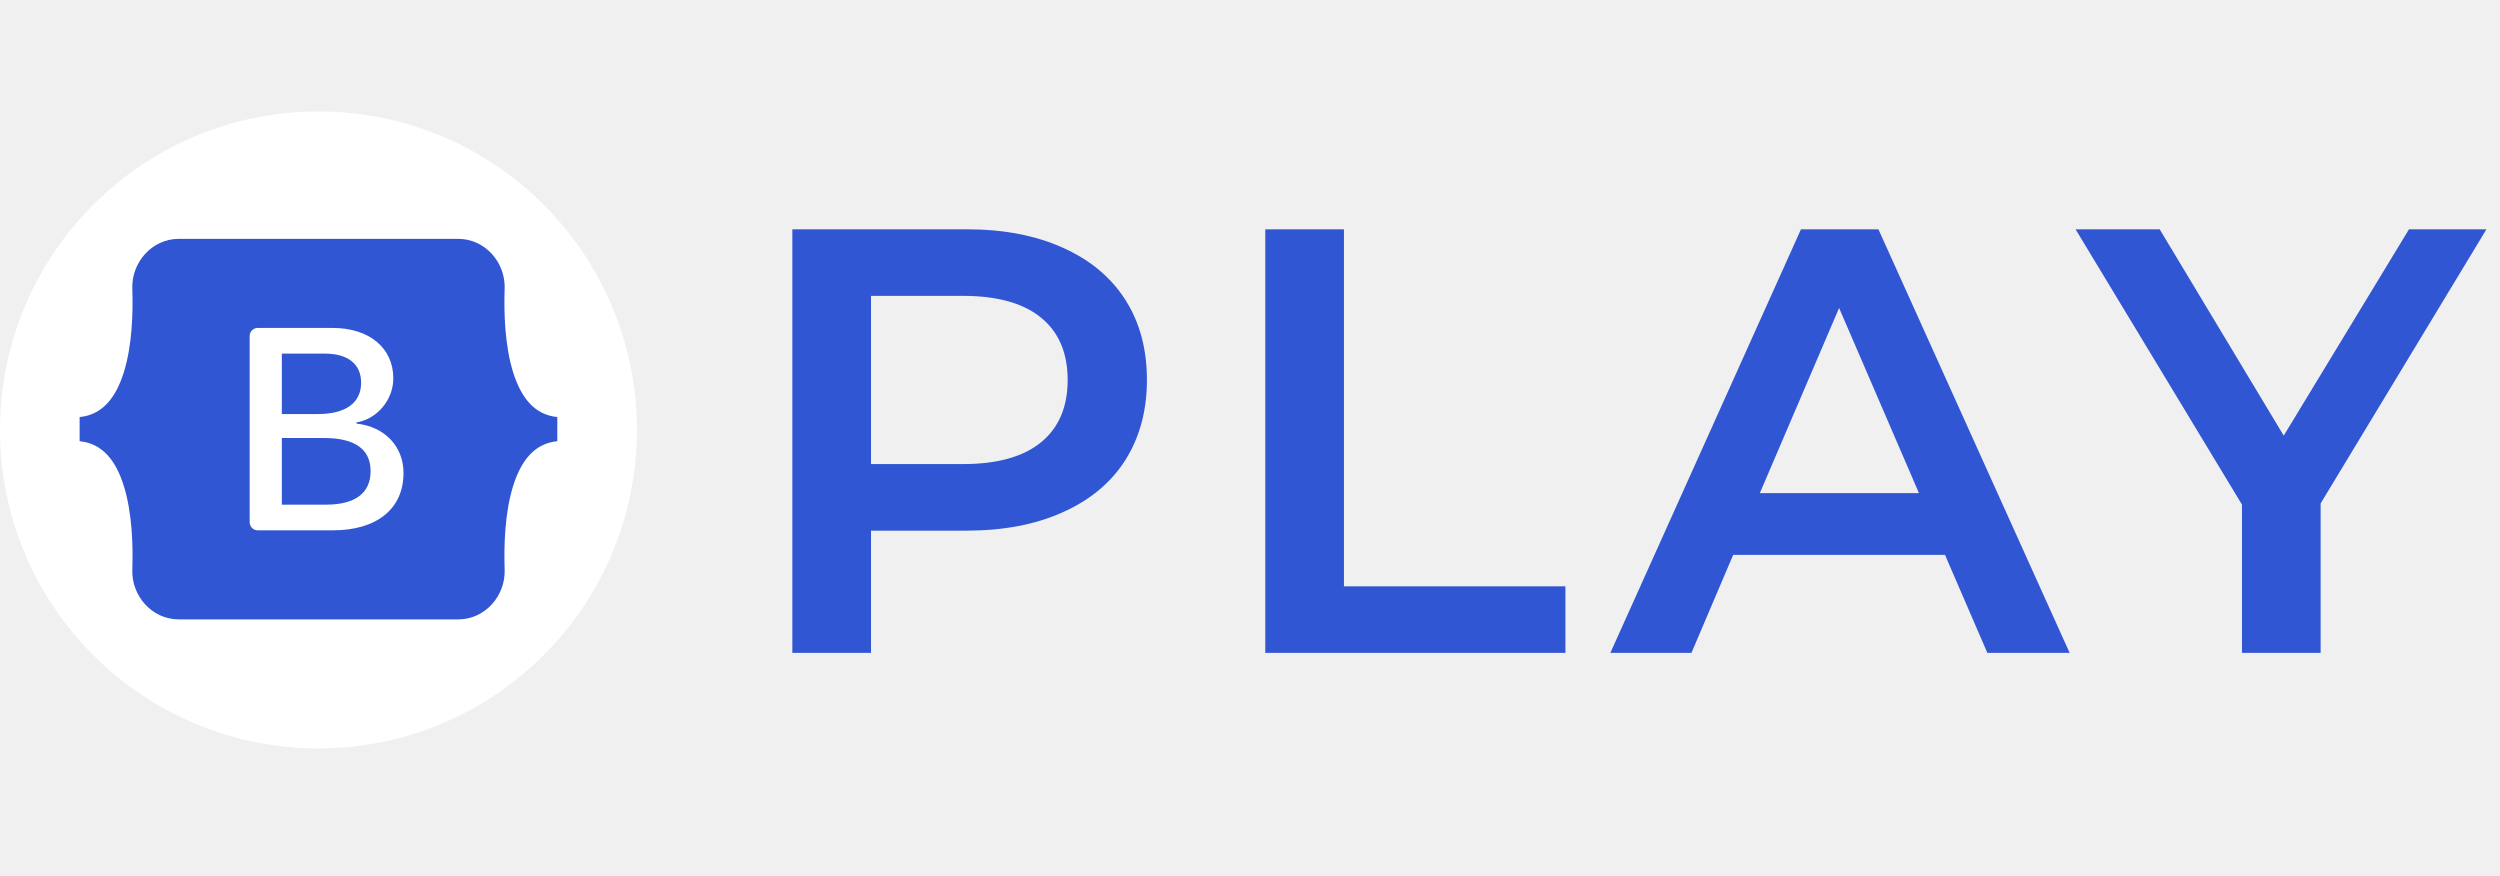
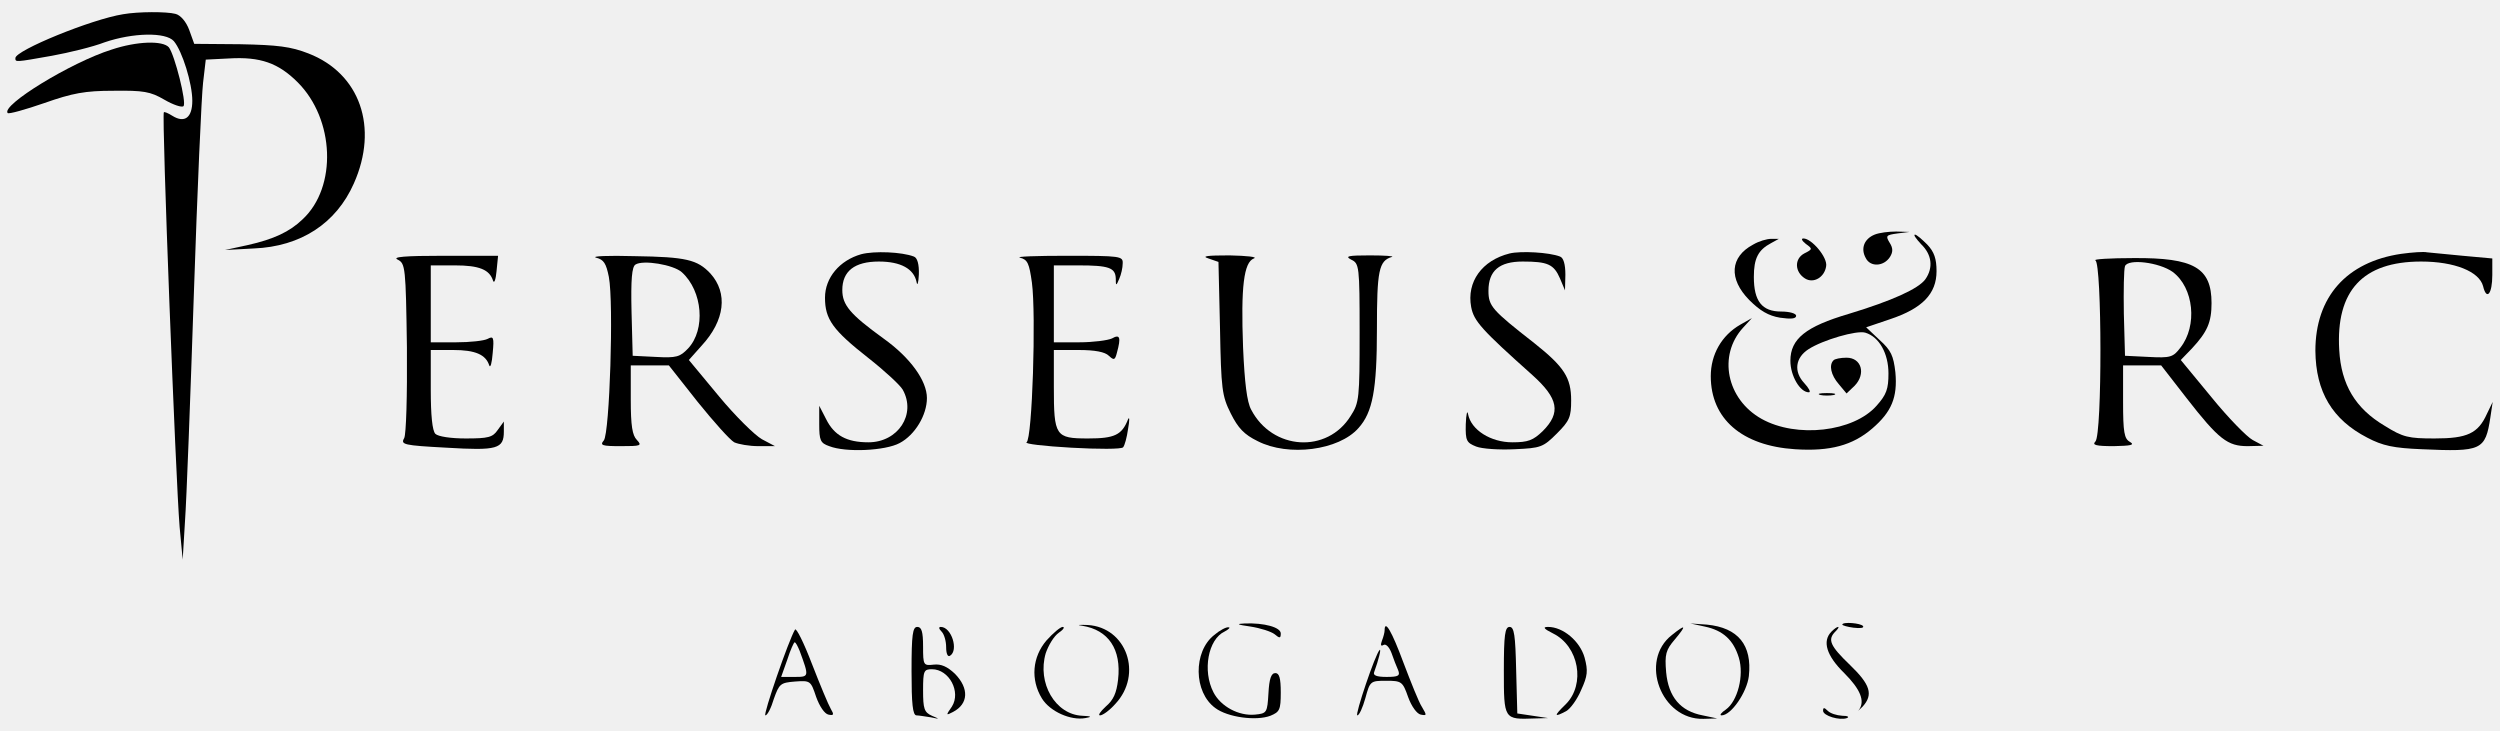
- <svg xmlns="http://www.w3.org/2000/svg" fill="none" height="55" viewBox="0 0 157 55" width="157">
-   <path d="m60.703 14.4c2.305 0 4.307.38 6.004 1.14 1.723.76 3.04 1.849 3.952 3.268s1.368 3.103 1.368 5.054c0 1.925-.456 3.61-1.368 5.054-.912 1.419-2.229 2.508-3.952 3.268-1.697.76-3.699 1.14-6.004 1.14h-6.004v7.676h-4.94v-26.6zm-.228 14.744c2.153 0 3.787-.456 4.902-1.368s1.672-2.217 1.672-3.914-.557-3.002-1.672-3.914-2.749-1.368-4.902-1.368h-5.776v10.564zm18.985-14.744h4.94v22.42h13.908v4.18h-18.848zm42.685 20.444h-13.3l-2.622 6.156h-5.092l11.97-26.6h4.864l12.008 26.6h-5.168zm-1.634-3.876-5.016-11.628-4.978 11.628zm25.225.646v9.386h-4.94v-9.31l-10.45-17.29h5.282l7.79 12.958 7.866-12.958h4.864z" fill="#3056d3" />
-   <path d="m20 47c11.046 0 20-8.954 20-20s-8.954-20-20-20-20 8.954-20 20 8.954 20 20 20z" fill="#fff" />
-   <path clip-rule="evenodd" d="m11.231 15c-1.712 0-2.978 1.498-2.922 3.123.054 1.561-.016 3.583-.525 5.231-.511 1.653-1.374 2.701-2.784 2.836v1.518c1.41.135 2.273 1.182 2.784 2.836.509 1.649.58 3.67.525 5.231-.057 1.625 1.21 3.123 2.922 3.123h17.54c1.712 0 2.978-1.498 2.921-3.123-.054-1.561.016-3.583.525-5.231.511-1.654 1.372-2.701 2.782-2.836v-1.518c-1.41-.135-2.271-1.182-2.782-2.836-.509-1.649-.58-3.671-.525-5.231.057-1.625-1.21-3.123-2.921-3.123zm14.108 14.711c0 2.237-1.669 3.594-4.438 3.594h-4.714c-.135 0-.264-.054-.359-.149-.095-.095-.149-.225-.149-.36v-11.695c0-.135.053-.264.149-.359.095-.095.225-.149.359-.149h4.688c2.309 0 3.825 1.251 3.825 3.171 0 1.348-1.02 2.555-2.318 2.766v.07c1.768.194 2.959 1.419 2.959 3.11zm-4.952-7.506h-2.688v3.797h2.264c1.75 0 2.715-.705 2.715-1.964-0-1.181-.83-1.832-2.291-1.832zm-2.688 5.303v4.184h2.787c1.822 0 2.788-.731 2.788-2.105s-.992-2.079-2.905-2.079z" fill="#3056d3" fill-rule="evenodd" />
+ <svg xmlns="http://www.w3.org/2000/svg" version="1.0" width="650pt" height="190pt" viewBox="0 0 650 190" preserveAspectRatio="xMidYMid meet">
+   <g transform="translate(0,190) scale(0.1,-0.1)" fill="#000000" stroke="none">
+     <path d="M320 1863 c-82 -13 -280 -94 -280 -114 0 -11 -1 -11 95 6 44 8 106 23 137 35 73 25 159 27 180 3 22 -26 48 -110 48 -155 0 -44 -20 -59 -52 -39 -11 7 -21 11 -22 9 -6 -7 31 -958 41 -1078 l8 -85 6 100 c4 55 14 321 23 590 9 270 20 517 24 550 l7 60 60 3 c82 5 129 -12 179 -62 96 -96 103 -272 13 -356 -34 -33 -76 -52 -142 -67 l-60 -13 75 4 c122 5 214 65 260 169 65 146 16 286 -118 338 -46 18 -80 22 -177 24 l-120 1 -13 36 c-8 22 -23 39 -36 42 -23 6 -96 6 -136 -1z" />
+     <path d="M290 1771 c-105 -33 -288 -145 -270 -165 3 -3 46 9 95 26 74 26 106 32 180 32 78 1 96 -2 132 -23 24 -14 46 -21 50 -17 9 8 -23 134 -38 153 -16 18 -83 16 -149 -6z" />
+     <path d="M4874 1290 c-27 -11 -37 -36 -23 -61 12 -24 47 -22 63 3 8 13 8 23 -1 37 -11 18 -9 20 20 24 l32 4 -35 1 c-19 0 -44 -3 -56 -8z" />
+     <path d="M4995 1265 c28 -27 32 -61 11 -91 -18 -25 -87 -56 -199 -90 -112 -33 -152 -65 -152 -122 0 -39 25 -82 48 -82 6 0 0 11 -12 24 -28 30 -23 66 11 88 37 24 126 50 148 43 36 -11 60 -54 60 -106 0 -40 -5 -55 -31 -84 -60 -68 -208 -85 -299 -34 -91 51 -114 165 -48 237 l23 25 -30 -17 c-49 -28 -77 -78 -77 -134 0 -111 81 -181 219 -190 91 -6 150 10 201 54 50 43 66 81 60 146 -5 43 -11 57 -41 84 l-35 33 62 21 c84 28 121 66 121 125 0 32 -6 50 -24 69 -14 14 -28 26 -32 26 -5 0 3 -11 16 -25z" />
+     <path d="M4558 1264 c-60 -32 -64 -89 -10 -144 28 -28 50 -41 80 -46 28 -4 42 -3 42 5 0 6 -17 11 -39 11 -50 0 -71 27 -71 90 0 48 11 70 45 88 l20 11 -20 0 c-11 0 -32 -6 -47 -15z" />
+     <path d="M4695 1266 c18 -13 18 -14 -4 -25 -26 -14 -25 -48 2 -65 22 -14 51 3 55 32 4 23 -38 72 -59 72 -7 0 -4 -6 6 -14z" />
+     <path d="M2239 1239 c-56 -16 -94 -61 -94 -113 0 -56 20 -84 113 -157 42 -33 82 -70 89 -82 36 -64 -12 -137 -89 -137 -57 0 -89 18 -110 60 l-18 35 0 -48 c0 -42 3 -49 26 -57 43 -17 146 -12 183 8 40 21 71 73 71 117 0 45 -43 105 -113 155 -87 63 -107 87 -107 126 0 49 32 74 95 74 57 0 91 -19 98 -53 2 -12 5 -3 6 19 1 27 -4 44 -13 47 -31 12 -103 15 -137 6z" />
+     <path d="M3925 1241 c-72 -18 -112 -74 -100 -139 7 -37 27 -59 159 -177 68 -61 75 -98 27 -146 -25 -24 -38 -29 -79 -29 -56 0 -107 32 -115 73 -2 12 -5 1 -6 -26 -1 -43 2 -48 27 -58 15 -6 60 -9 100 -7 68 3 74 5 110 41 33 33 37 43 37 86 0 59 -18 87 -96 149 -110 86 -119 96 -119 136 0 52 28 76 89 76 65 0 81 -7 97 -44 l13 -31 1 41 c0 27 -5 44 -14 47 -28 11 -102 15 -131 8z" />
+     <path d="M6243 1240 c-142 -21 -223 -112 -223 -252 1 -107 44 -179 135 -226 40 -21 68 -27 142 -30 155 -7 165 -3 178 83 l6 40 -15 -31 c-23 -51 -51 -64 -136 -64 -68 0 -82 3 -130 33 -76 45 -113 107 -118 197 -9 154 61 230 213 230 87 0 151 -26 161 -64 9 -38 24 -21 24 29 l0 43 -77 7 c-43 4 -85 8 -93 9 -8 2 -38 0 -67 -4z" />
+     <path d="M1034 1225 c20 -10 21 -20 24 -228 1 -129 -2 -225 -7 -236 -10 -17 -2 -19 110 -25 132 -8 149 -3 149 42 l0 26 -16 -22 c-13 -19 -24 -22 -83 -22 -39 0 -72 5 -79 12 -8 8 -12 48 -12 115 l0 103 58 0 c58 0 85 -12 94 -40 3 -8 7 6 9 32 4 41 2 45 -13 37 -9 -5 -46 -9 -82 -9 l-66 0 0 100 0 100 63 0 c63 0 90 -11 99 -40 3 -8 7 3 9 25 l4 40 -141 0 c-103 0 -135 -3 -120 -10z" />
+     <path d="M1550 1230 c20 -5 26 -15 33 -50 13 -68 2 -406 -13 -425 -11 -13 -5 -15 44 -15 52 0 56 1 42 16 -12 12 -16 37 -16 105 l0 89 50 0 49 0 75 -95 c42 -52 84 -99 95 -105 11 -5 39 -10 63 -10 l43 0 -34 18 c-18 10 -69 60 -112 112 l-78 94 33 37 c61 66 69 137 23 188 -34 36 -63 43 -197 45 -69 2 -114 0 -100 -4z m223 -38 c54 -49 62 -149 16 -198 -21 -22 -30 -25 -84 -22 l-60 3 -3 114 c-2 85 1 117 10 123 19 13 99 0 121 -20z" />
+     <path d="M2652 1230 c20 -5 24 -15 31 -65 11 -82 1 -407 -14 -415 -6 -4 46 -10 116 -14 70 -4 131 -4 135 1 4 4 10 26 13 48 4 22 4 33 0 25 -16 -41 -35 -50 -104 -50 -85 0 -89 6 -89 134 l0 96 64 0 c43 0 69 -5 79 -15 13 -12 16 -12 21 8 11 40 8 49 -13 37 -11 -5 -49 -10 -85 -10 l-66 0 0 100 0 100 64 0 c79 0 96 -6 97 -34 0 -20 1 -20 9 -1 5 11 9 29 9 40 1 19 -5 20 -145 20 -80 0 -135 -2 -122 -5z" />
+     <path d="M3142 1228 l26 -9 4 -172 c3 -159 5 -176 28 -222 19 -38 35 -55 70 -72 80 -41 211 -24 262 34 37 41 48 100 48 257 0 153 5 178 39 188 7 2 -18 4 -57 4 -57 0 -66 -2 -49 -11 21 -10 22 -16 22 -190 0 -170 -1 -182 -23 -216 -61 -99 -204 -90 -259 16 -11 20 -17 70 -21 161 -6 159 2 222 28 232 11 4 -18 7 -63 8 -59 0 -74 -2 -55 -8z" />
+     <path d="M5448 1223 c17 -7 18 -453 0 -471 -9 -9 1 -12 48 -12 45 1 55 3 42 11 -15 8 -18 25 -18 104 l0 95 49 0 50 0 66 -85 c84 -108 107 -125 159 -125 l41 1 -28 15 c-15 8 -64 58 -107 111 l-80 97 29 30 c40 43 51 68 51 118 0 92 -46 118 -202 117 -62 0 -107 -3 -100 -6z m201 -30 c55 -41 65 -140 20 -197 -19 -25 -26 -27 -83 -24 l-61 3 -3 109 c-1 61 0 116 3 124 8 20 89 10 124 -15z" />
+     <path d="M4767 963 c-12 -12 -7 -38 14 -62 l20 -24 21 20 c30 31 18 73 -21 73 -15 0 -31 -3 -34 -7z" />
+     <path d="M4733 873 c9 -2 25 -2 35 0 9 3 1 5 -18 5 -19 0 -27 -2 -17 -5z" />
+     <path d="M2814 273 c68 -11 102 -61 93 -140 -4 -35 -12 -53 -32 -70 -14 -13 -21 -23 -15 -23 7 0 25 13 40 30 72 77 29 199 -72 205 -24 1 -30 0 -14 -2z" />
+     <path d="M3251 271 c26 -4 54 -13 63 -20 13 -11 16 -11 16 2 0 16 -43 28 -94 26 -23 -1 -20 -3 15 -8z" />
+     <path d="M4432 271 c48 -10 75 -35 89 -81 14 -46 -3 -113 -34 -135 -12 -8 -17 -15 -11 -15 25 0 66 60 71 102 9 81 -28 126 -109 134 l-43 3 37 -8z" />
+     <path d="M4790 276 c0 -2 13 -6 29 -8 17 -2 28 -1 25 4 -5 8 -54 12 -54 4z" />
+     <path d="M2067 263 c-16 -26 -84 -223 -77 -223 5 0 15 19 22 43 14 39 17 42 55 45 40 3 41 2 55 -40 9 -25 22 -44 32 -46 14 -3 15 0 6 15 -6 10 -28 63 -49 117 -21 55 -41 95 -44 89z m12 -55 c25 -68 25 -68 -13 -68 l-35 0 16 45 c8 25 17 45 19 45 3 0 8 -10 13 -22z" />
+     <path d="M2370 155 c0 -85 3 -115 13 -115 6 0 23 -3 37 -5 24 -5 24 -5 3 4 -20 9 -23 18 -23 66 0 51 2 55 23 55 45 0 76 -59 52 -97 -16 -23 -16 -24 3 -14 40 21 42 61 5 99 -20 19 -36 26 -55 24 -27 -3 -28 -2 -28 47 0 39 -4 51 -15 51 -12 0 -15 -19 -15 -115z" />
+     <path d="M2448 258 c7 -7 12 -25 12 -41 0 -16 4 -26 10 -22 23 14 4 75 -24 75 -6 0 -5 -5 2 -12z" />
+     <path d="M2721 235 c-37 -43 -42 -102 -12 -151 21 -34 75 -58 113 -51 18 3 16 5 -8 6 -70 3 -118 85 -95 163 7 20 21 44 34 53 12 8 16 15 10 15 -6 0 -25 -16 -42 -35z" />
+     <path d="M3157 249 c-55 -43 -54 -149 3 -190 32 -24 106 -34 143 -20 24 10 27 15 27 61 0 37 -4 50 -14 50 -11 0 -16 -15 -18 -52 -3 -51 -4 -53 -35 -56 -42 -4 -89 21 -108 58 -29 56 -14 138 29 158 11 6 16 11 10 11 -6 1 -23 -8 -37 -20z" />
+     <path d="M3600 261 c0 -5 -3 -17 -7 -27 -4 -11 -3 -15 4 -11 6 4 15 -5 21 -21 5 -15 13 -35 17 -44 6 -15 1 -18 -30 -18 -26 0 -36 4 -32 13 11 30 19 62 14 57 -11 -10 -65 -170 -58 -170 5 0 14 20 21 45 12 44 13 45 54 45 40 0 43 -2 57 -42 9 -25 23 -44 33 -46 16 -3 16 -2 3 20 -8 12 -29 65 -48 115 -30 81 -49 114 -49 84z" />
+     <path d="M3910 156 c0 -127 0 -127 80 -124 l35 1 -40 6 -40 6 -3 113 c-2 90 -5 112 -17 112 -12 0 -15 -20 -15 -114z" />
+     <path d="M4038 253 c67 -33 85 -132 33 -184 -32 -31 -31 -35 1 -18 11 6 29 31 39 55 17 37 18 50 9 84 -12 43 -56 80 -95 80 -15 0 -11 -5 13 -17z" />
+     <path d="M4347 249 c-86 -67 -28 -221 82 -218 l36 1 -38 8 c-58 11 -89 48 -95 112 -4 47 -1 58 23 86 31 37 28 40 -8 11z" />
+     <path d="M4762 258 c-25 -25 -13 -63 33 -108 42 -42 55 -73 38 -96 -5 -5 0 -1 10 9 28 31 20 57 -33 108 -52 50 -59 66 -38 87 7 7 10 12 7 12 -3 0 -10 -5 -17 -12z" />
+     <path d="M4740 52 c0 -13 43 -26 62 -19 7 3 2 6 -12 6 -15 1 -31 6 -38 13 -9 9 -12 9 -12 0z" />
+   </g>
</svg>
